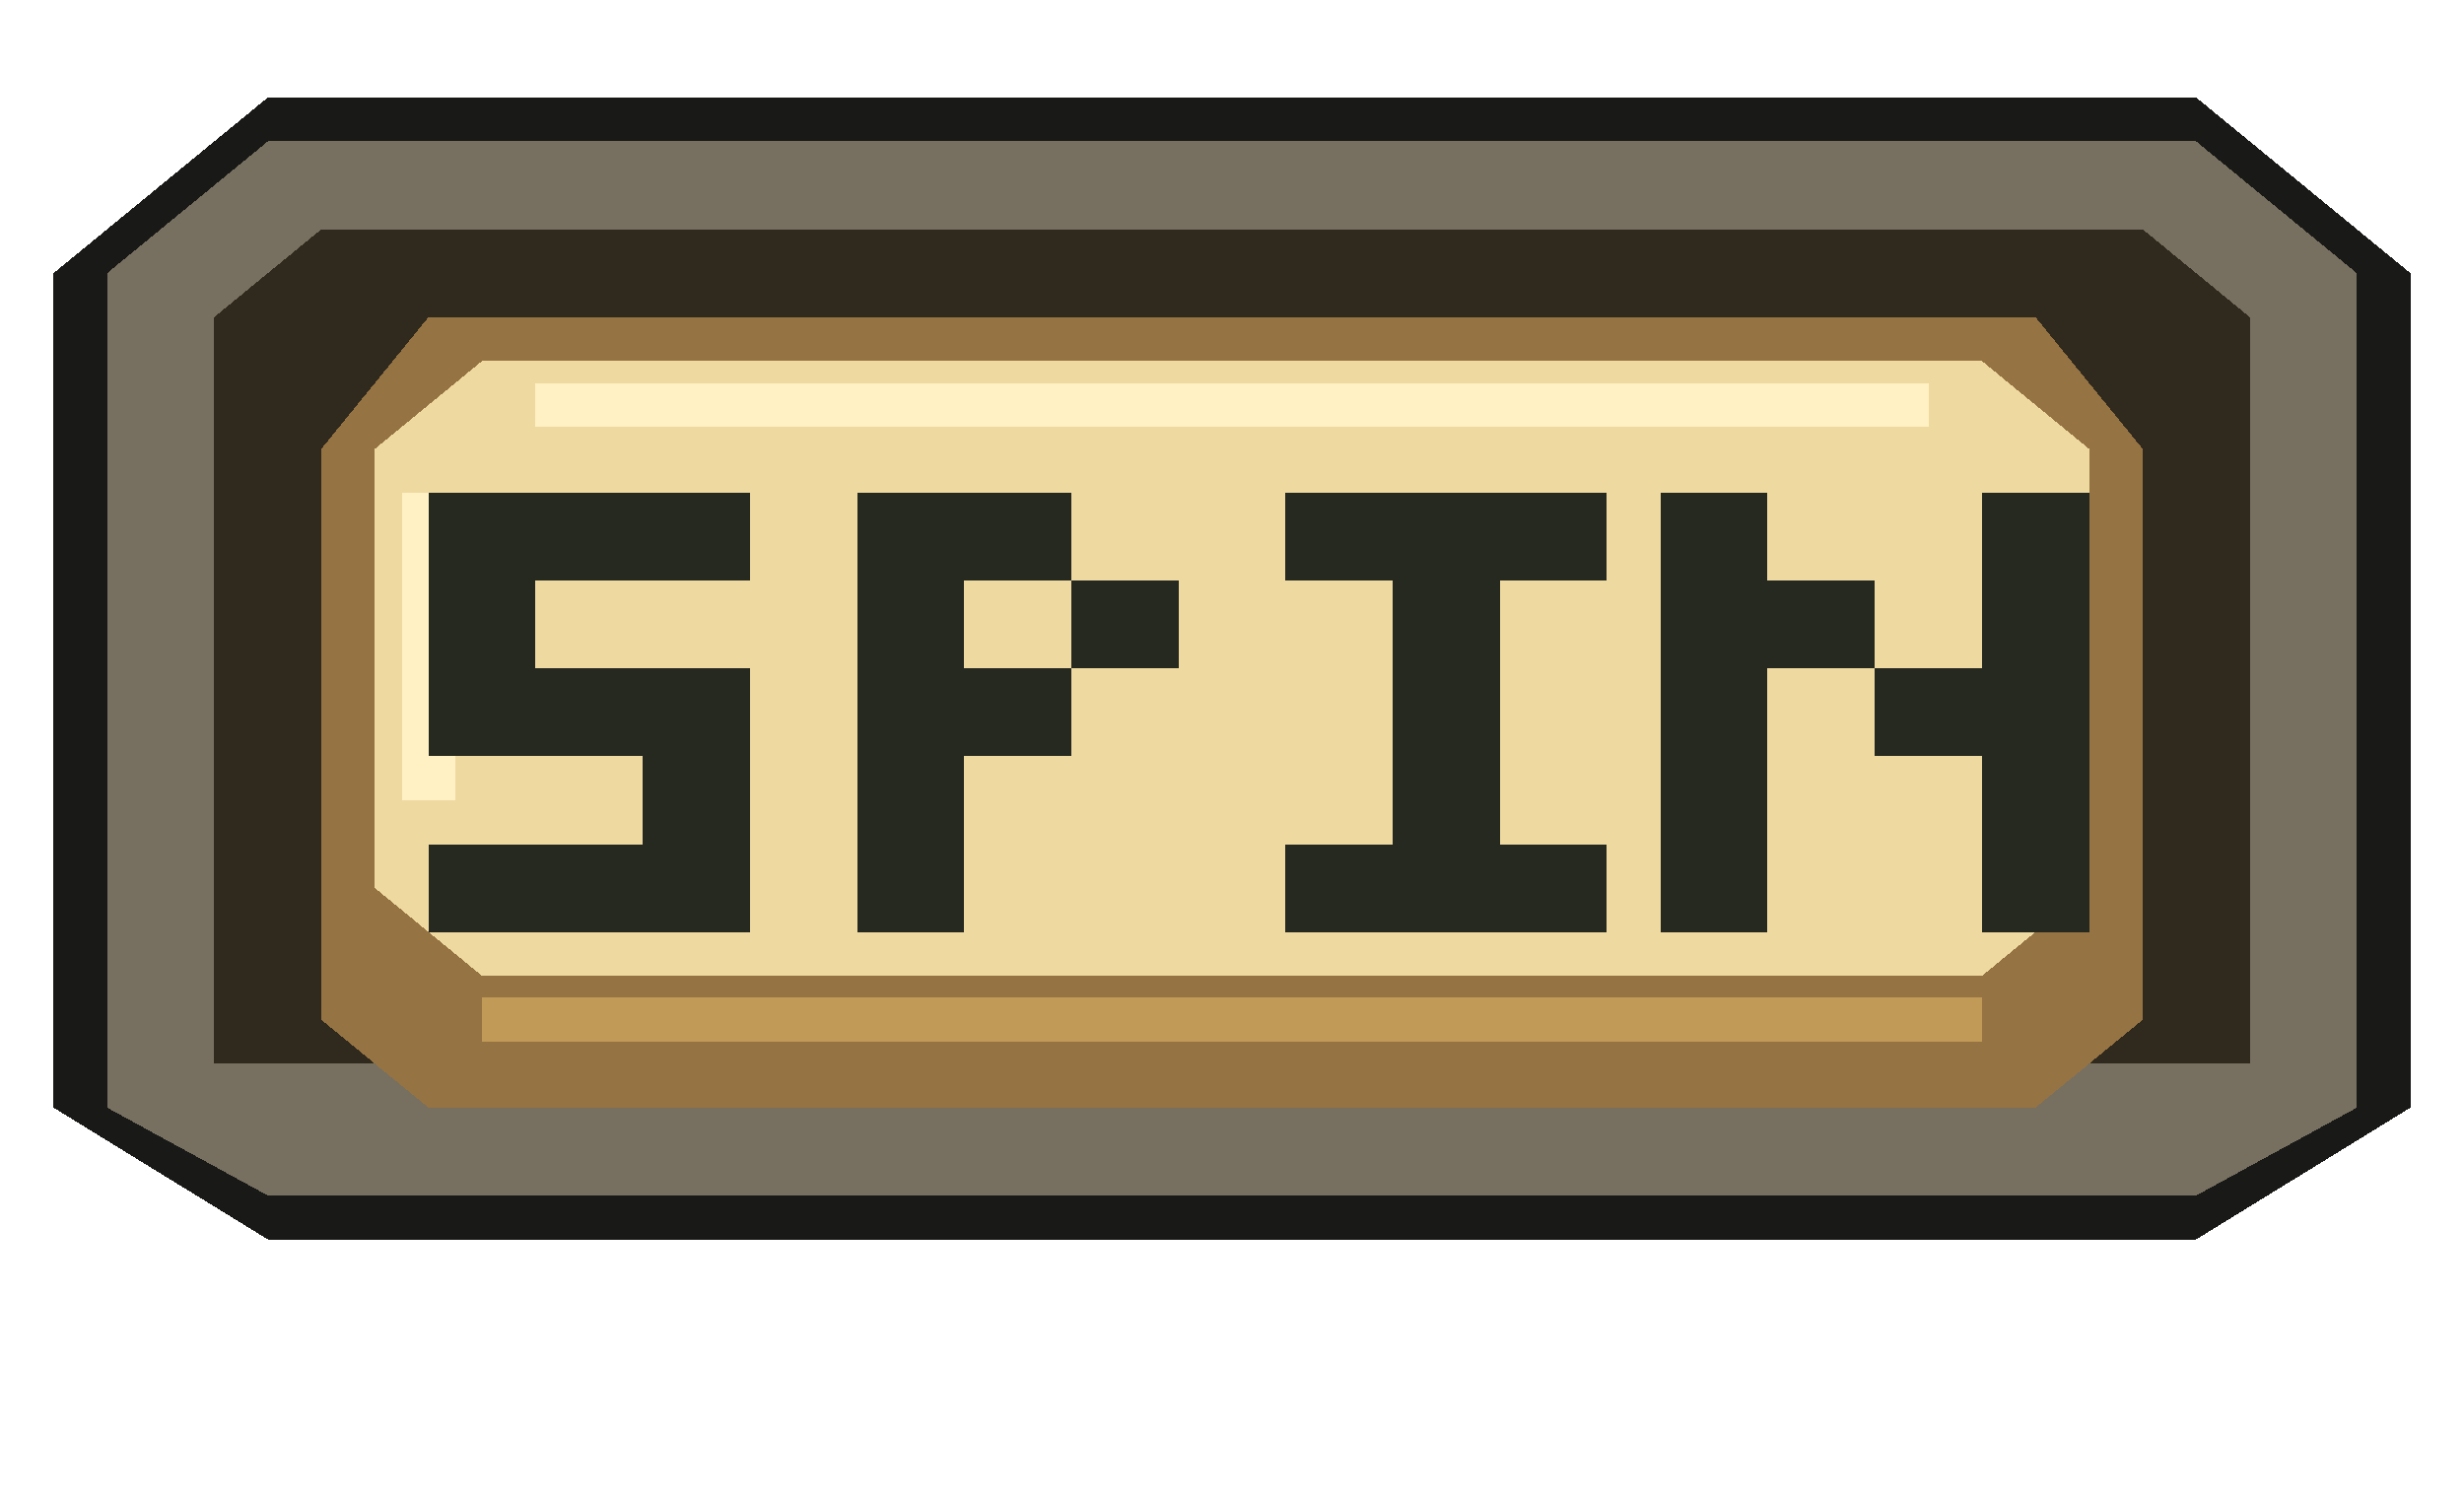
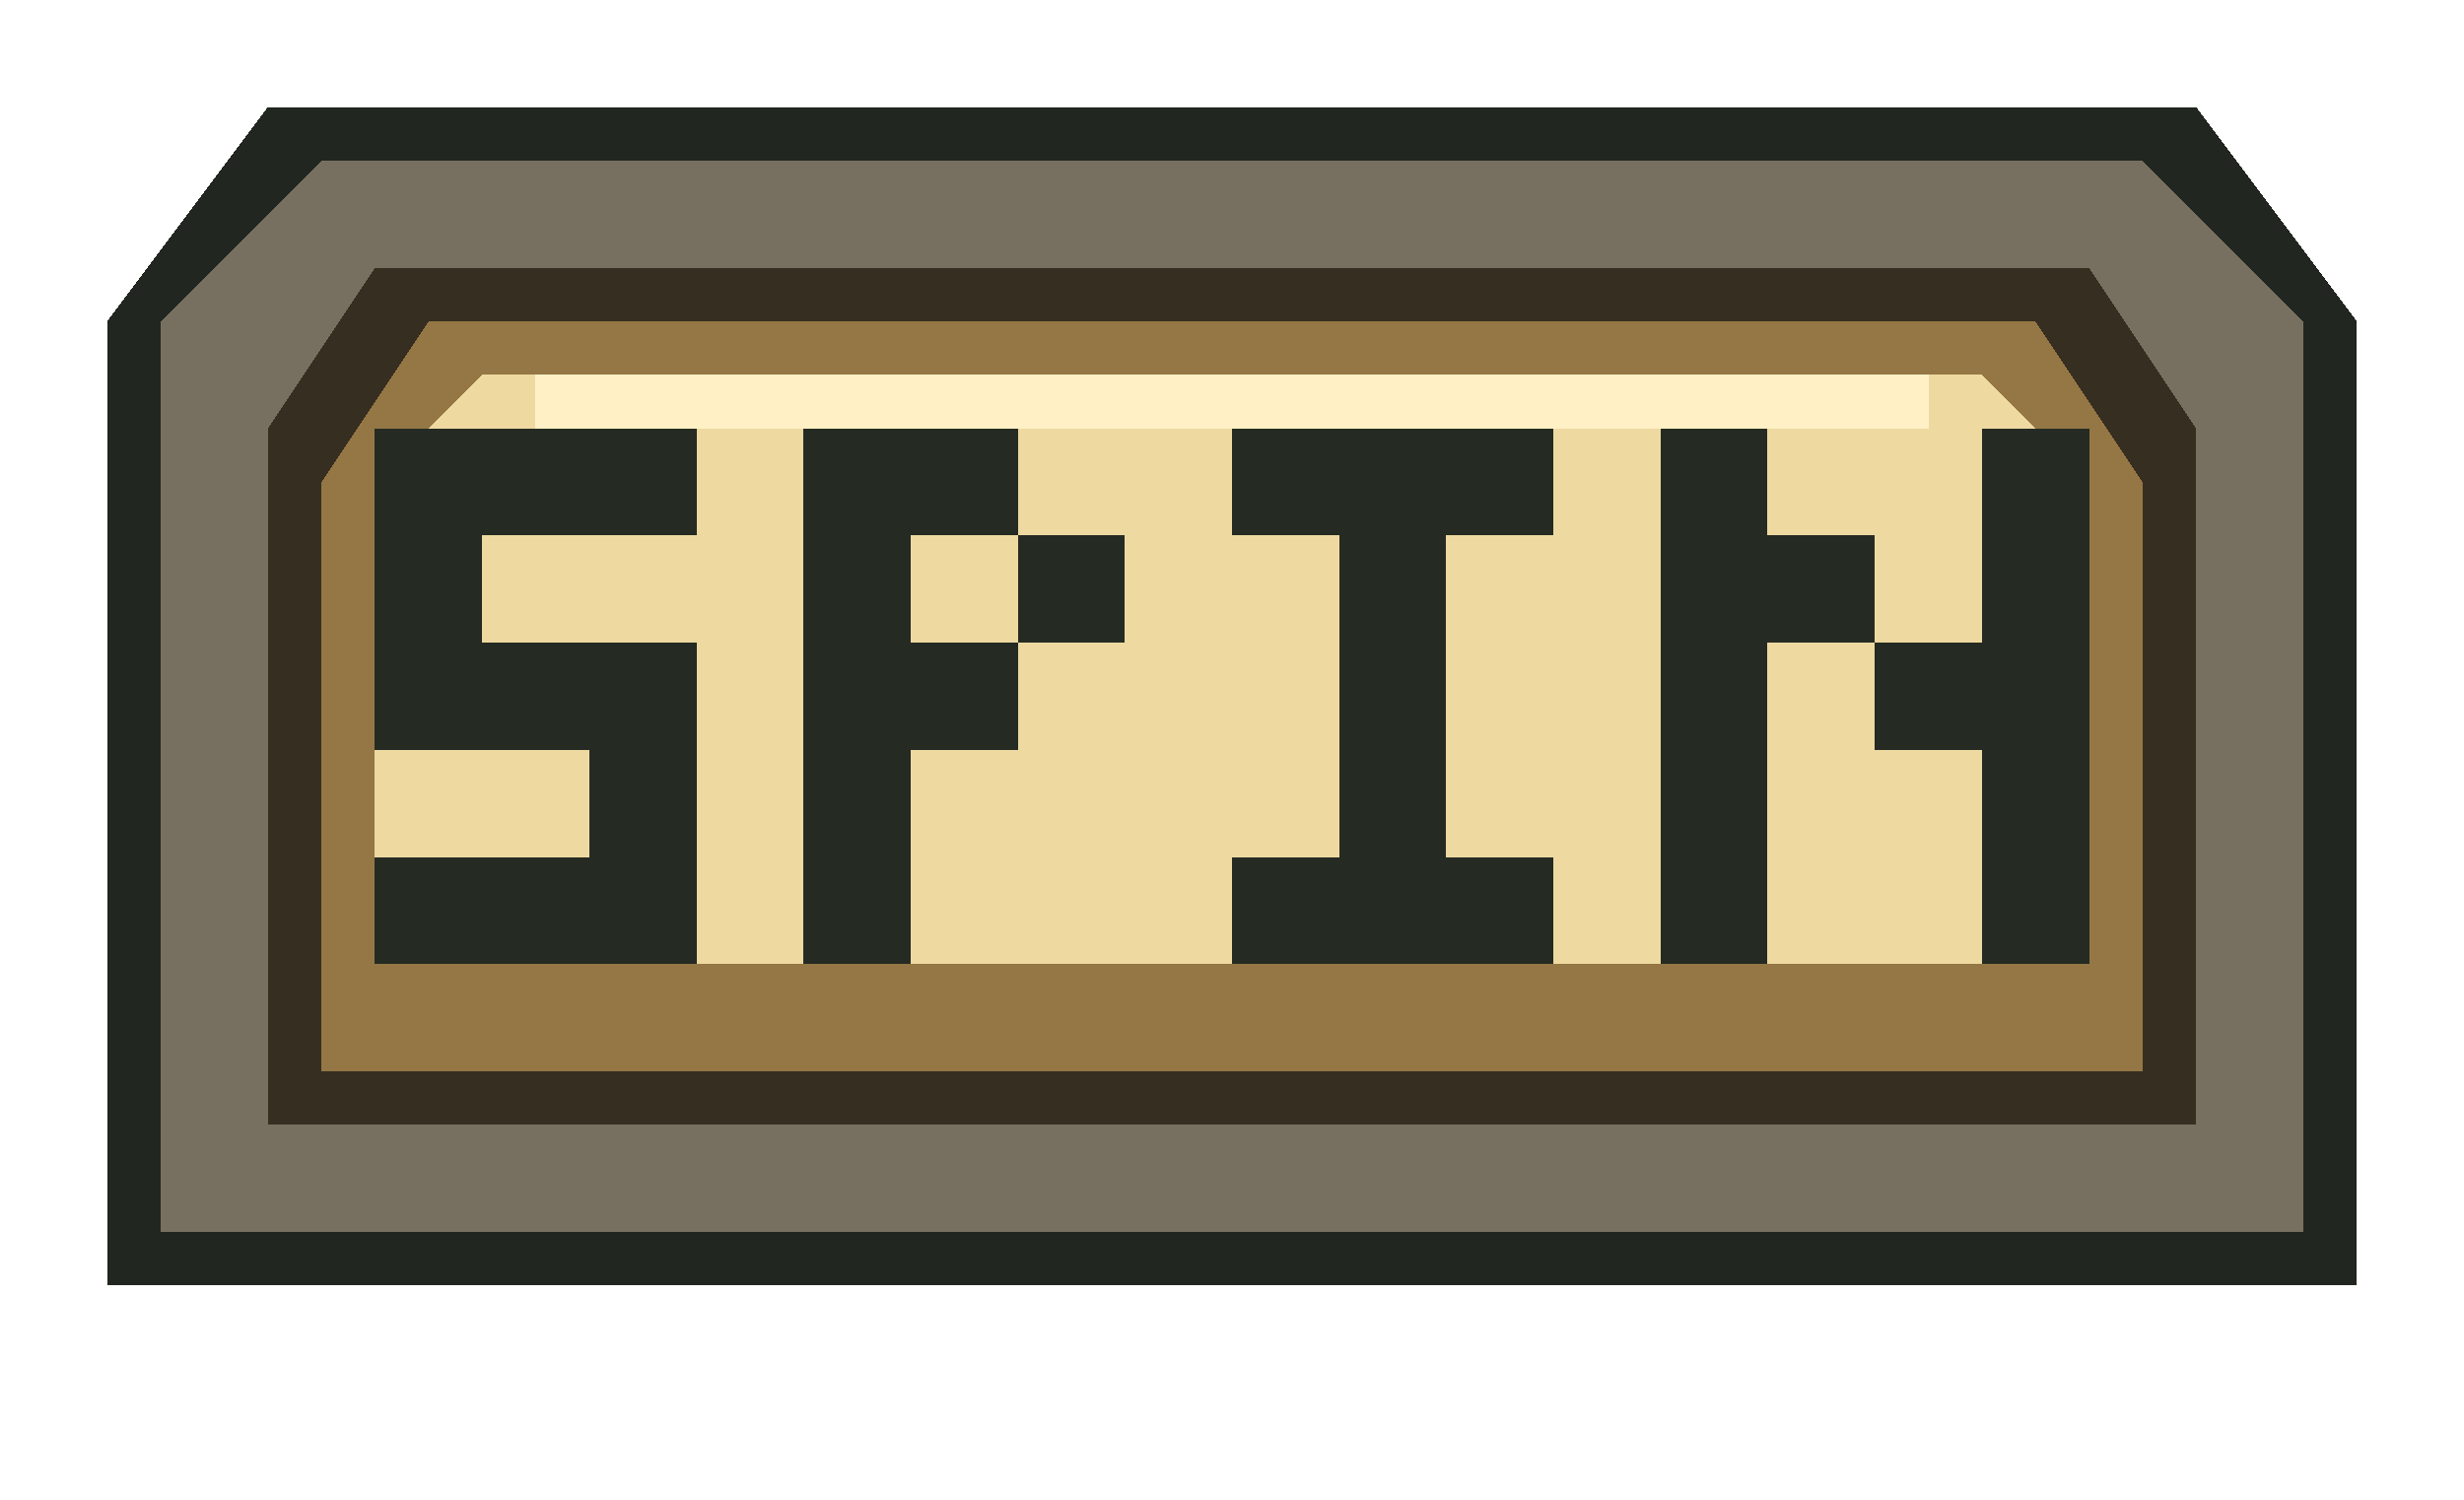
- <svg xmlns="http://www.w3.org/2000/svg" width="46" height="28" viewBox="0 0 46 28" shape-rendering="crispEdges">
-   <g transform="translate(0 1) scale(1 .82)">
-     <path d="M5 1H41L45 5V24L41 27H5L1 24V5Z" fill="#191a17" />
-     <path d="M5 2H41L44 5V24L41 26H5L2 24V5Z" fill="#777060" />
-     <path d="M6 4H40L42 6V23H4V6Z" fill="#302a1e" />
-     <path d="M8 6H38L40 9V22L38 24H8L6 22V9Z" fill="#967343" />
-     <path d="M9 7H37L39 9V19L37 21H9L7 19V9Z" fill="#eed9a1" />
-     <path d="M10 8H36 M8 10V17" stroke="#fff1c3" />
-     <path d="M9 22H37" stroke="#c19a57" />
-     <rect x="8" y="10" width="2" height="2" fill="#252920" />
-     <rect x="10" y="10" width="2" height="2" fill="#252920" />
-     <rect x="12" y="10" width="2" height="2" fill="#252920" />
-     <rect x="8" y="12" width="2" height="2" fill="#252920" />
-     <rect x="8" y="14" width="2" height="2" fill="#252920" />
-     <rect x="10" y="14" width="2" height="2" fill="#252920" />
-     <rect x="12" y="14" width="2" height="2" fill="#252920" />
-     <rect x="12" y="16" width="2" height="2" fill="#252920" />
-     <rect x="8" y="18" width="2" height="2" fill="#252920" />
-     <rect x="10" y="18" width="2" height="2" fill="#252920" />
-     <rect x="12" y="18" width="2" height="2" fill="#252920" />
-     <rect x="16" y="10" width="2" height="2" fill="#252920" />
-     <rect x="18" y="10" width="2" height="2" fill="#252920" />
-     <rect x="16" y="12" width="2" height="2" fill="#252920" />
-     <rect x="20" y="12" width="2" height="2" fill="#252920" />
-     <rect x="16" y="14" width="2" height="2" fill="#252920" />
-     <rect x="18" y="14" width="2" height="2" fill="#252920" />
-     <rect x="16" y="16" width="2" height="2" fill="#252920" />
-     <rect x="16" y="18" width="2" height="2" fill="#252920" />
-     <rect x="24" y="10" width="2" height="2" fill="#252920" />
-     <rect x="26" y="10" width="2" height="2" fill="#252920" />
-     <rect x="28" y="10" width="2" height="2" fill="#252920" />
-     <rect x="26" y="12" width="2" height="2" fill="#252920" />
-     <rect x="26" y="14" width="2" height="2" fill="#252920" />
-     <rect x="26" y="16" width="2" height="2" fill="#252920" />
-     <rect x="24" y="18" width="2" height="2" fill="#252920" />
-     <rect x="26" y="18" width="2" height="2" fill="#252920" />
-     <rect x="28" y="18" width="2" height="2" fill="#252920" />
-     <rect x="31" y="10" width="2" height="2" fill="#252920" />
-     <rect x="37" y="10" width="2" height="2" fill="#252920" />
-     <rect x="31" y="12" width="2" height="2" fill="#252920" />
-     <rect x="33" y="12" width="2" height="2" fill="#252920" />
-     <rect x="37" y="12" width="2" height="2" fill="#252920" />
-     <rect x="31" y="14" width="2" height="2" fill="#252920" />
-     <rect x="35" y="14" width="2" height="2" fill="#252920" />
-     <rect x="37" y="14" width="2" height="2" fill="#252920" />
-     <rect x="31" y="16" width="2" height="2" fill="#252920" />
-     <rect x="37" y="16" width="2" height="2" fill="#252920" />
-     <rect x="31" y="18" width="2" height="2" fill="#252920" />
-     <rect x="37" y="18" width="2" height="2" fill="#252920" />
+ <svg xmlns="http://www.w3.org/2000/svg" width="46" height="28" shape-rendering="crispEdges">
+   <path d="M5 2H41L44 6V24H2V6Z" fill="#222620" />
+   <path d="M6 3H40L43 6V23H3V6Z" fill="#777060" />
+   <path d="M7 5H39L41 8V21H5V8Z" fill="#362e21" />
+   <g transform="translate(0 2)">
+     <path d="M8 4H38L40 7V18H6V7Z" fill="#947744" />
+     <path d="M9 5H37L39 7V16H7V7Z" fill="#eed9a1" />
+     <path d="M10 5H36V6H10Z" fill="#fff0c5" />
+     <rect x="7" y="6" width="2" height="2" fill="#252b23" />
+     <rect x="9" y="6" width="2" height="2" fill="#252b23" />
+     <rect x="11" y="6" width="2" height="2" fill="#252b23" />
+     <rect x="7" y="8" width="2" height="2" fill="#252b23" />
+     <rect x="7" y="10" width="2" height="2" fill="#252b23" />
+     <rect x="9" y="10" width="2" height="2" fill="#252b23" />
+     <rect x="11" y="10" width="2" height="2" fill="#252b23" />
+     <rect x="11" y="12" width="2" height="2" fill="#252b23" />
+     <rect x="7" y="14" width="2" height="2" fill="#252b23" />
+     <rect x="9" y="14" width="2" height="2" fill="#252b23" />
+     <rect x="11" y="14" width="2" height="2" fill="#252b23" />
+     <rect x="15" y="6" width="2" height="2" fill="#252b23" />
+     <rect x="17" y="6" width="2" height="2" fill="#252b23" />
+     <rect x="15" y="8" width="2" height="2" fill="#252b23" />
+     <rect x="19" y="8" width="2" height="2" fill="#252b23" />
+     <rect x="15" y="10" width="2" height="2" fill="#252b23" />
+     <rect x="17" y="10" width="2" height="2" fill="#252b23" />
+     <rect x="15" y="12" width="2" height="2" fill="#252b23" />
+     <rect x="15" y="14" width="2" height="2" fill="#252b23" />
+     <rect x="23" y="6" width="2" height="2" fill="#252b23" />
+     <rect x="25" y="6" width="2" height="2" fill="#252b23" />
+     <rect x="27" y="6" width="2" height="2" fill="#252b23" />
+     <rect x="25" y="8" width="2" height="2" fill="#252b23" />
+     <rect x="25" y="10" width="2" height="2" fill="#252b23" />
+     <rect x="25" y="12" width="2" height="2" fill="#252b23" />
+     <rect x="23" y="14" width="2" height="2" fill="#252b23" />
+     <rect x="25" y="14" width="2" height="2" fill="#252b23" />
+     <rect x="27" y="14" width="2" height="2" fill="#252b23" />
+     <rect x="31" y="6" width="2" height="2" fill="#252b23" />
+     <rect x="37" y="6" width="2" height="2" fill="#252b23" />
+     <rect x="31" y="8" width="2" height="2" fill="#252b23" />
+     <rect x="33" y="8" width="2" height="2" fill="#252b23" />
+     <rect x="37" y="8" width="2" height="2" fill="#252b23" />
+     <rect x="31" y="10" width="2" height="2" fill="#252b23" />
+     <rect x="35" y="10" width="2" height="2" fill="#252b23" />
+     <rect x="37" y="10" width="2" height="2" fill="#252b23" />
+     <rect x="31" y="12" width="2" height="2" fill="#252b23" />
+     <rect x="37" y="12" width="2" height="2" fill="#252b23" />
+     <rect x="31" y="14" width="2" height="2" fill="#252b23" />
+     <rect x="37" y="14" width="2" height="2" fill="#252b23" />
  </g>
</svg>
